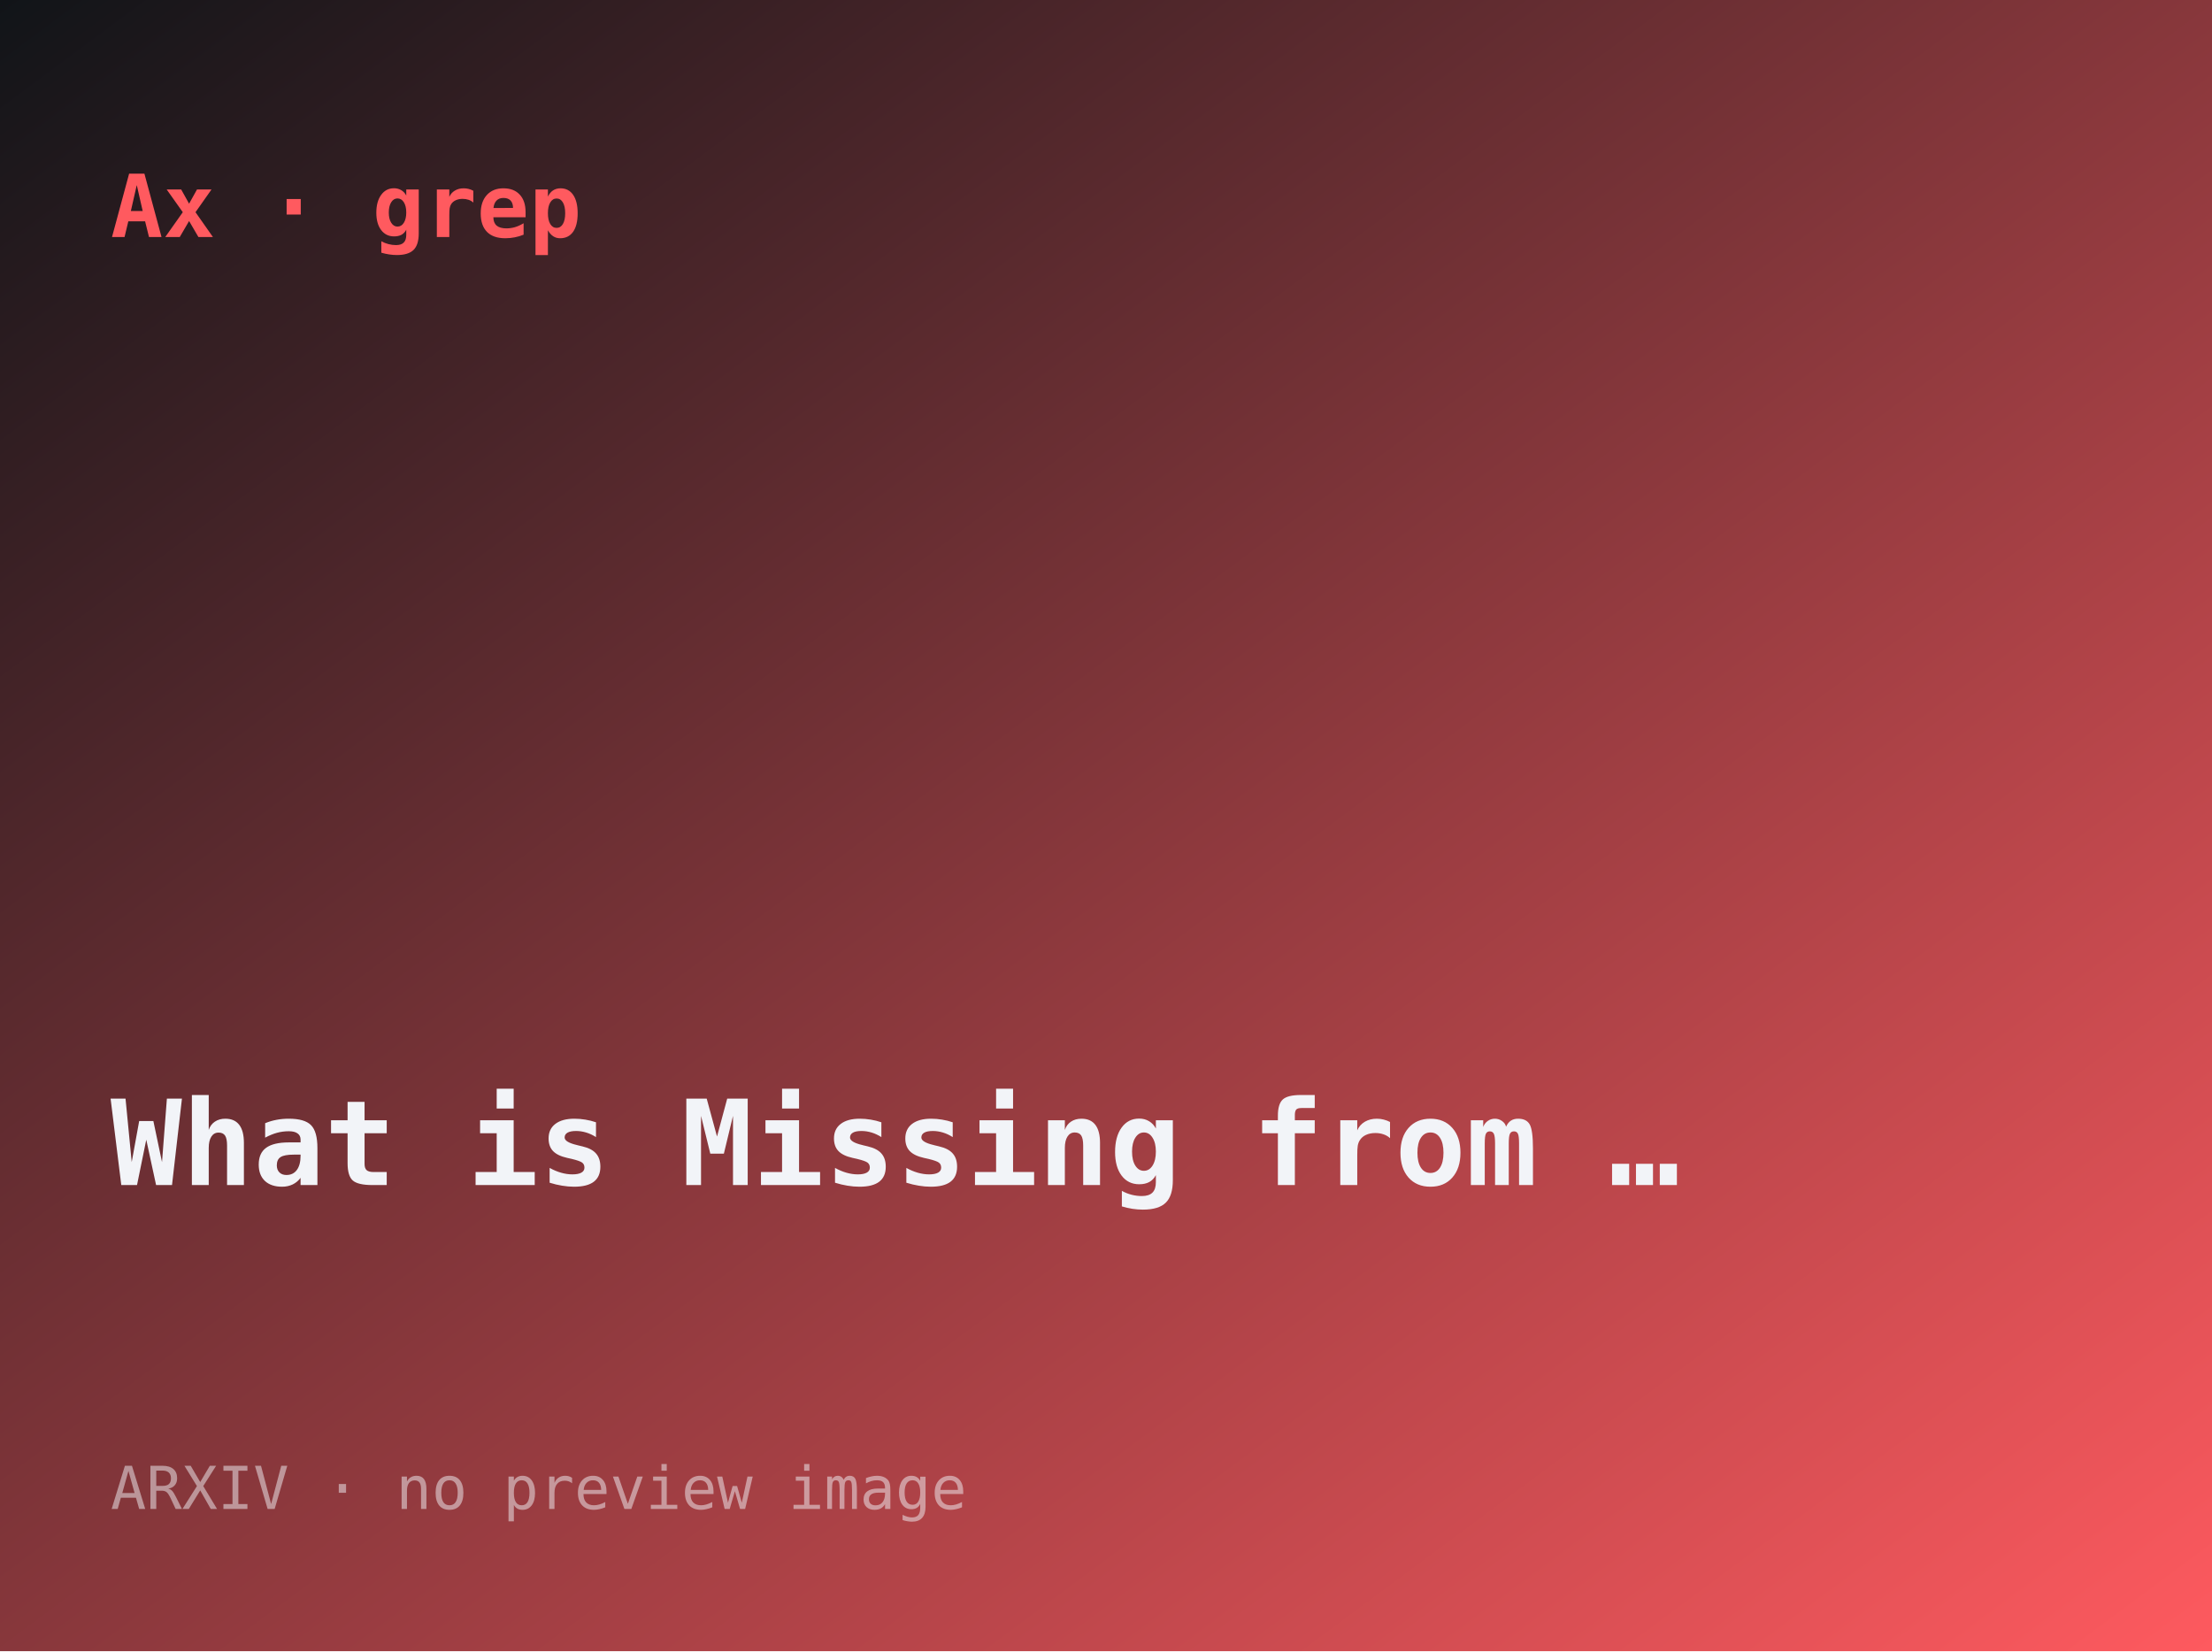
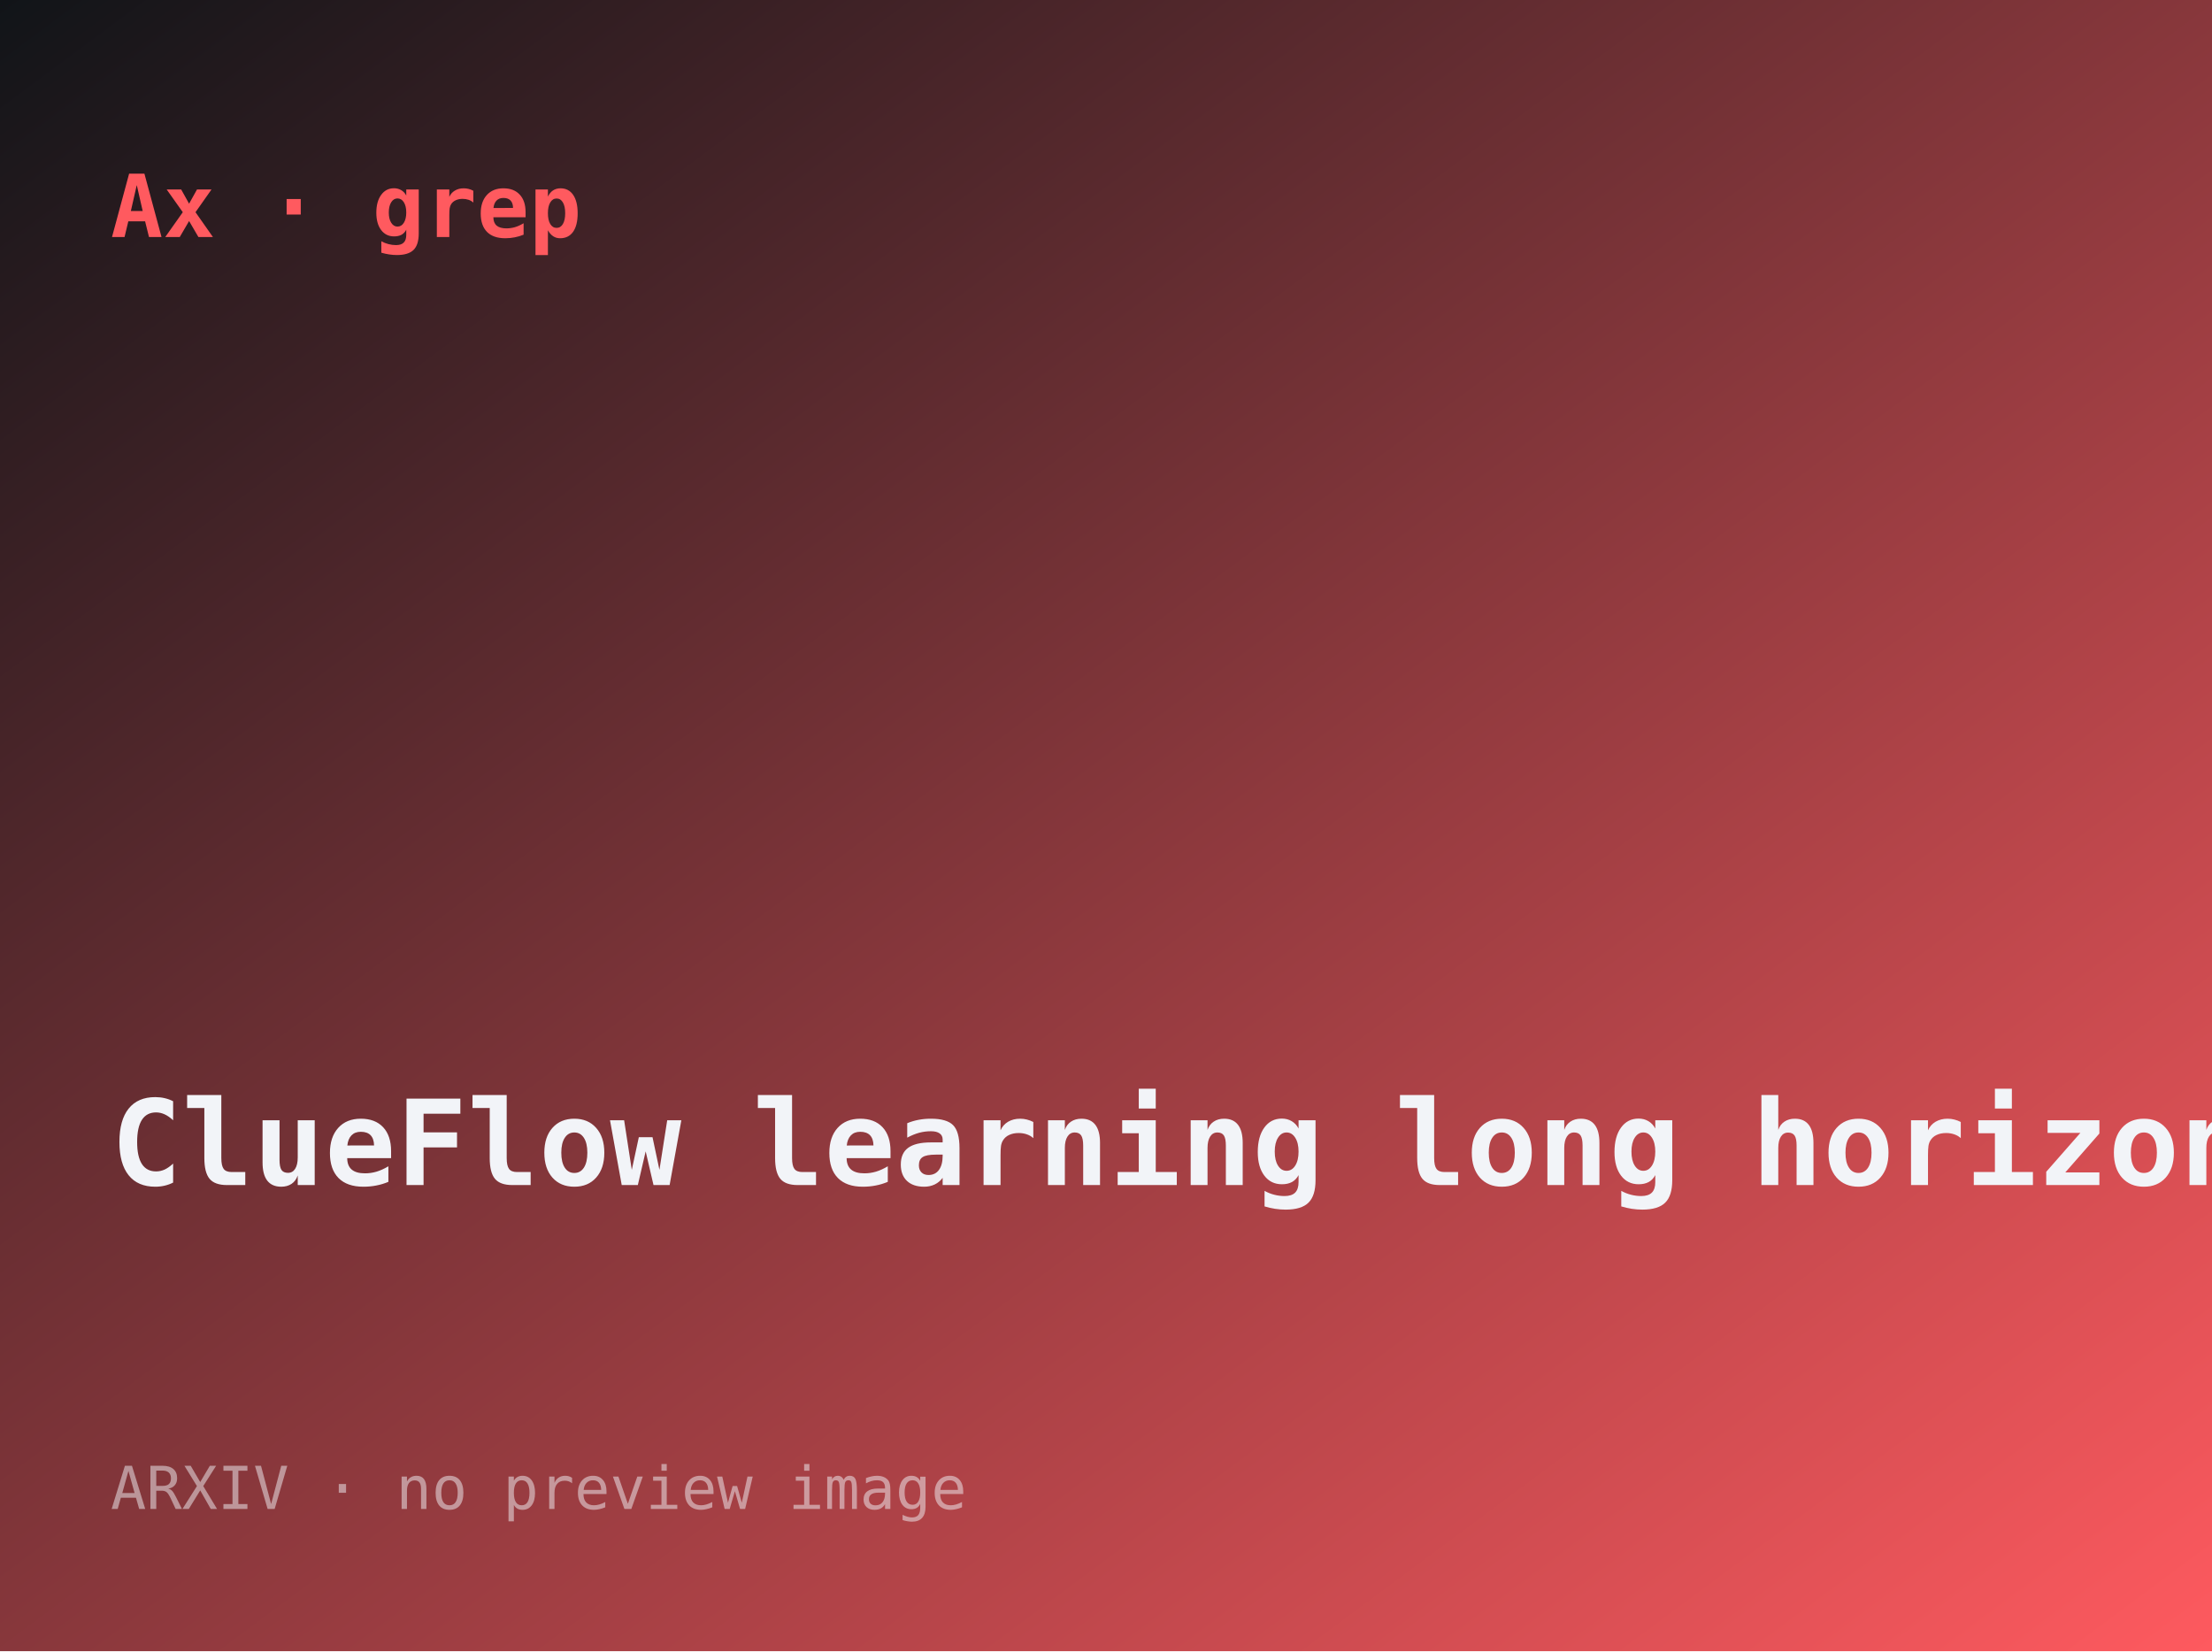
- <svg xmlns="http://www.w3.org/2000/svg" width="560" height="418" viewBox="0 0 560 418" role="img" aria-label="What is Missing from AI Post-Training AI: An Empirical Analysis">
+ <svg xmlns="http://www.w3.org/2000/svg" width="560" height="418" viewBox="0 0 560 418" role="img" aria-label="ClueFlow: learning long-horizon search through attributed research-state transit">
  <defs>
    <linearGradient id="g" x1="0" y1="0" x2="1" y2="1">
      <stop offset="0" stop-color="#101418" />
      <stop offset="1" stop-color="#ff5a5f" />
    </linearGradient>
  </defs>
  <rect width="560" height="418" fill="url(#g)" />
  <text x="28" y="60" font-family="ui-monospace,monospace" font-size="22" fill="#ff5a5f" font-weight="700">Ax · grep</text>
-   <text x="28" y="300" font-family="ui-monospace,monospace" font-size="30" fill="#f2f4f8" font-weight="600">What is Missing from …</text>
+   <text x="28" y="300" font-family="ui-monospace,monospace" font-size="30" fill="#f2f4f8" font-weight="600">ClueFlow learning long horizon …</text>
  <text x="28" y="382" font-family="ui-monospace,monospace" font-size="15" fill="rgba(242,244,248,.5)">ARXIV · no preview image</text>
</svg>
